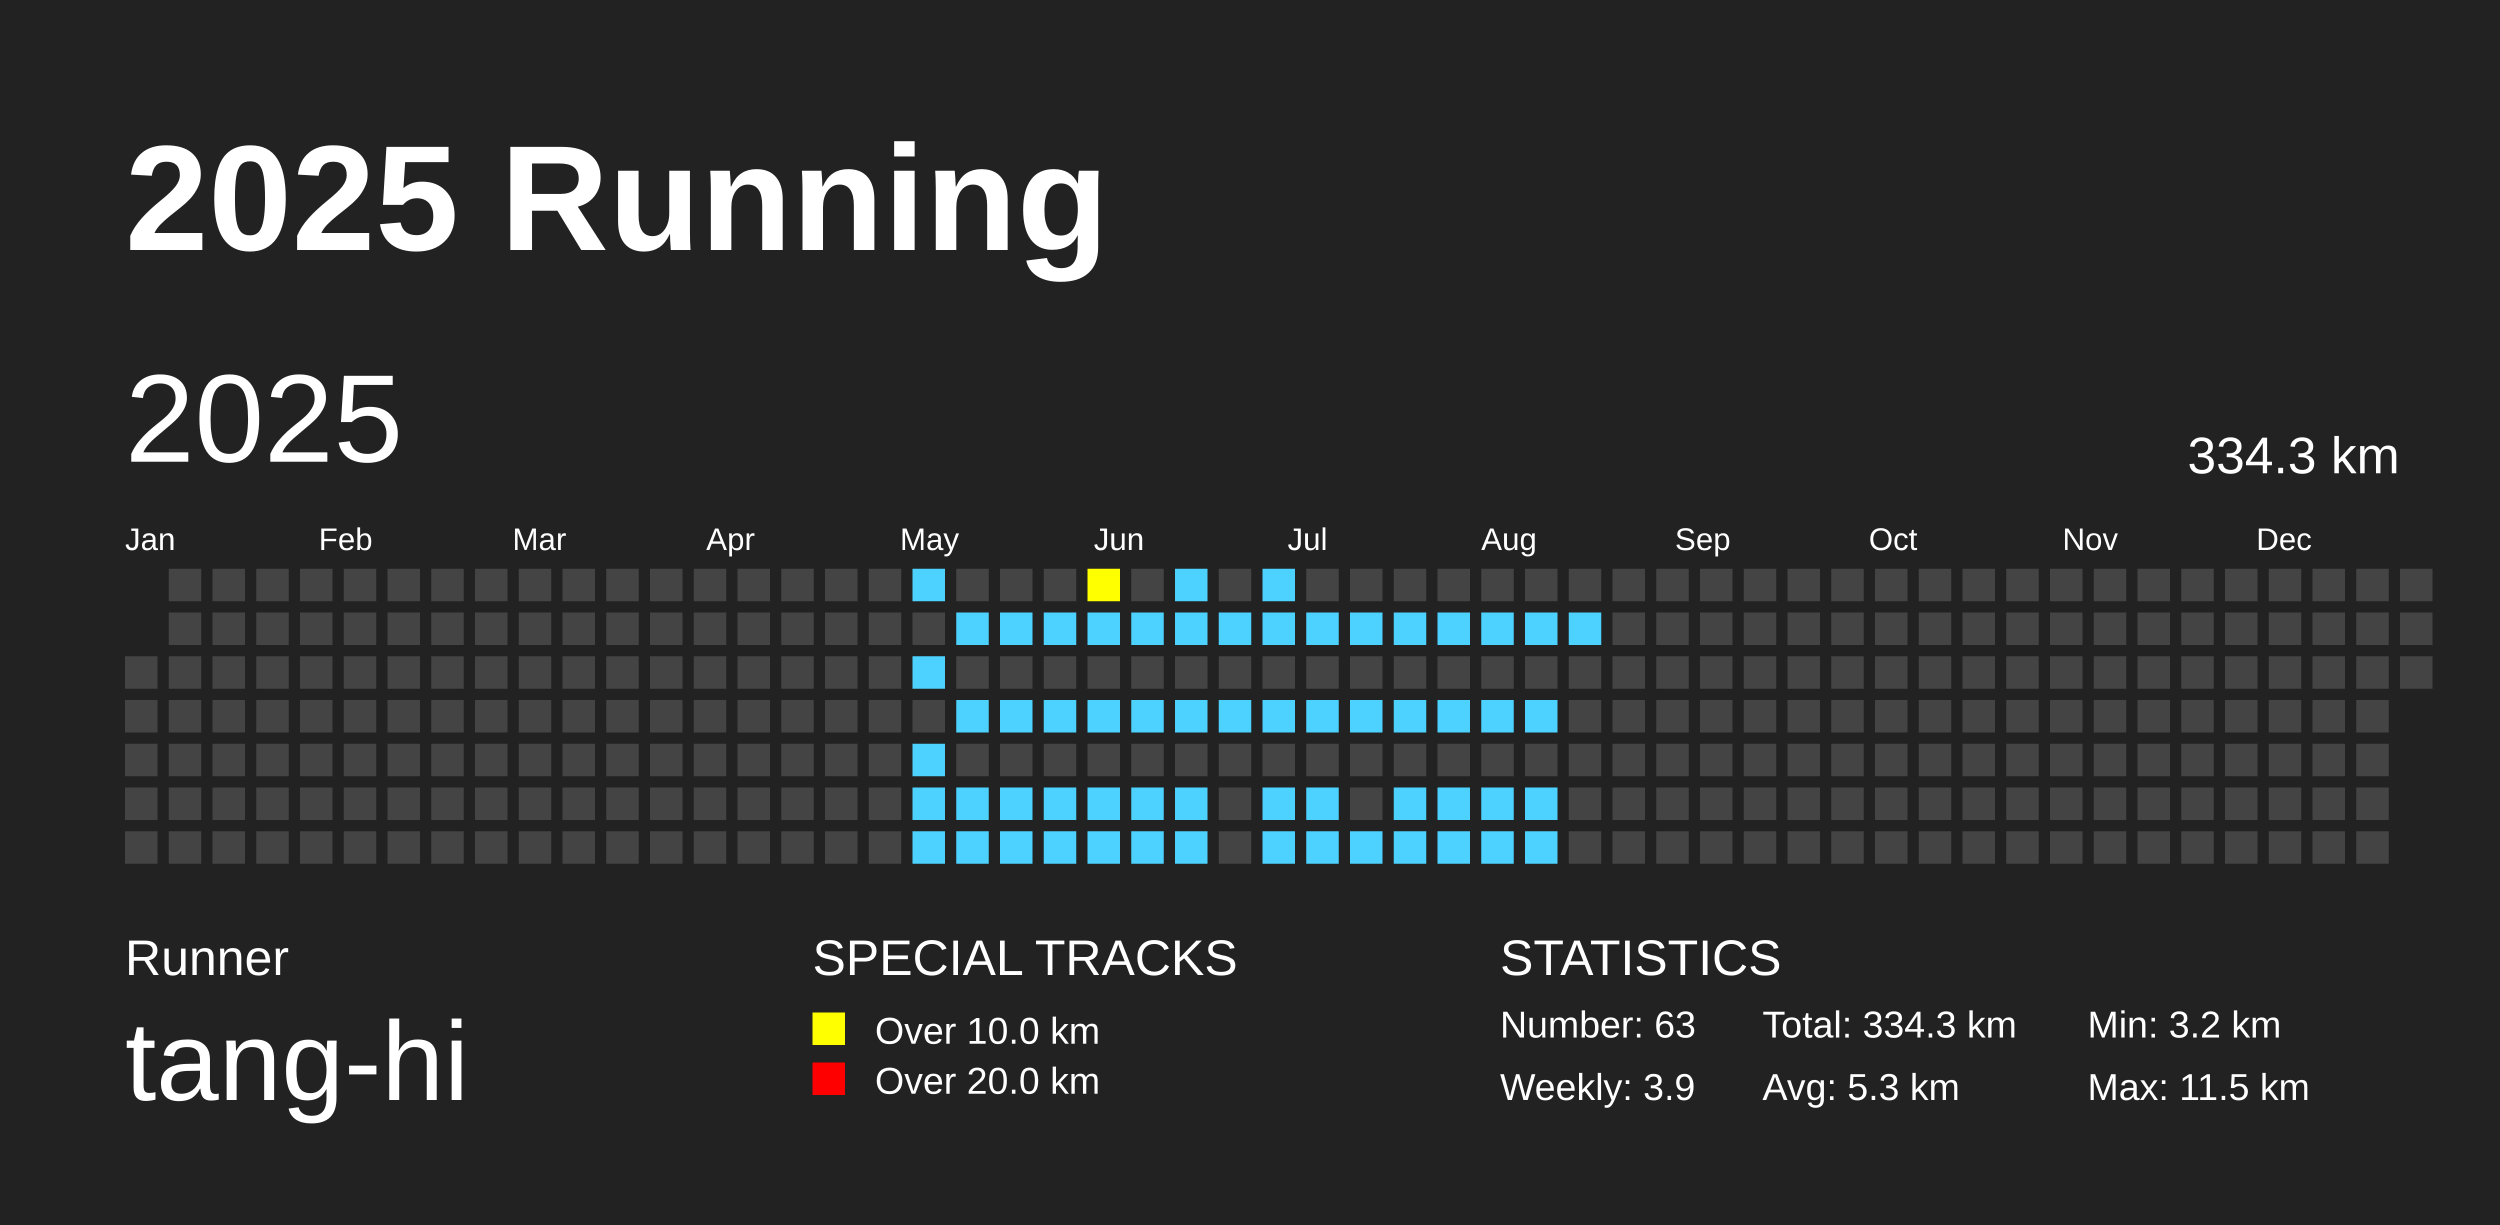
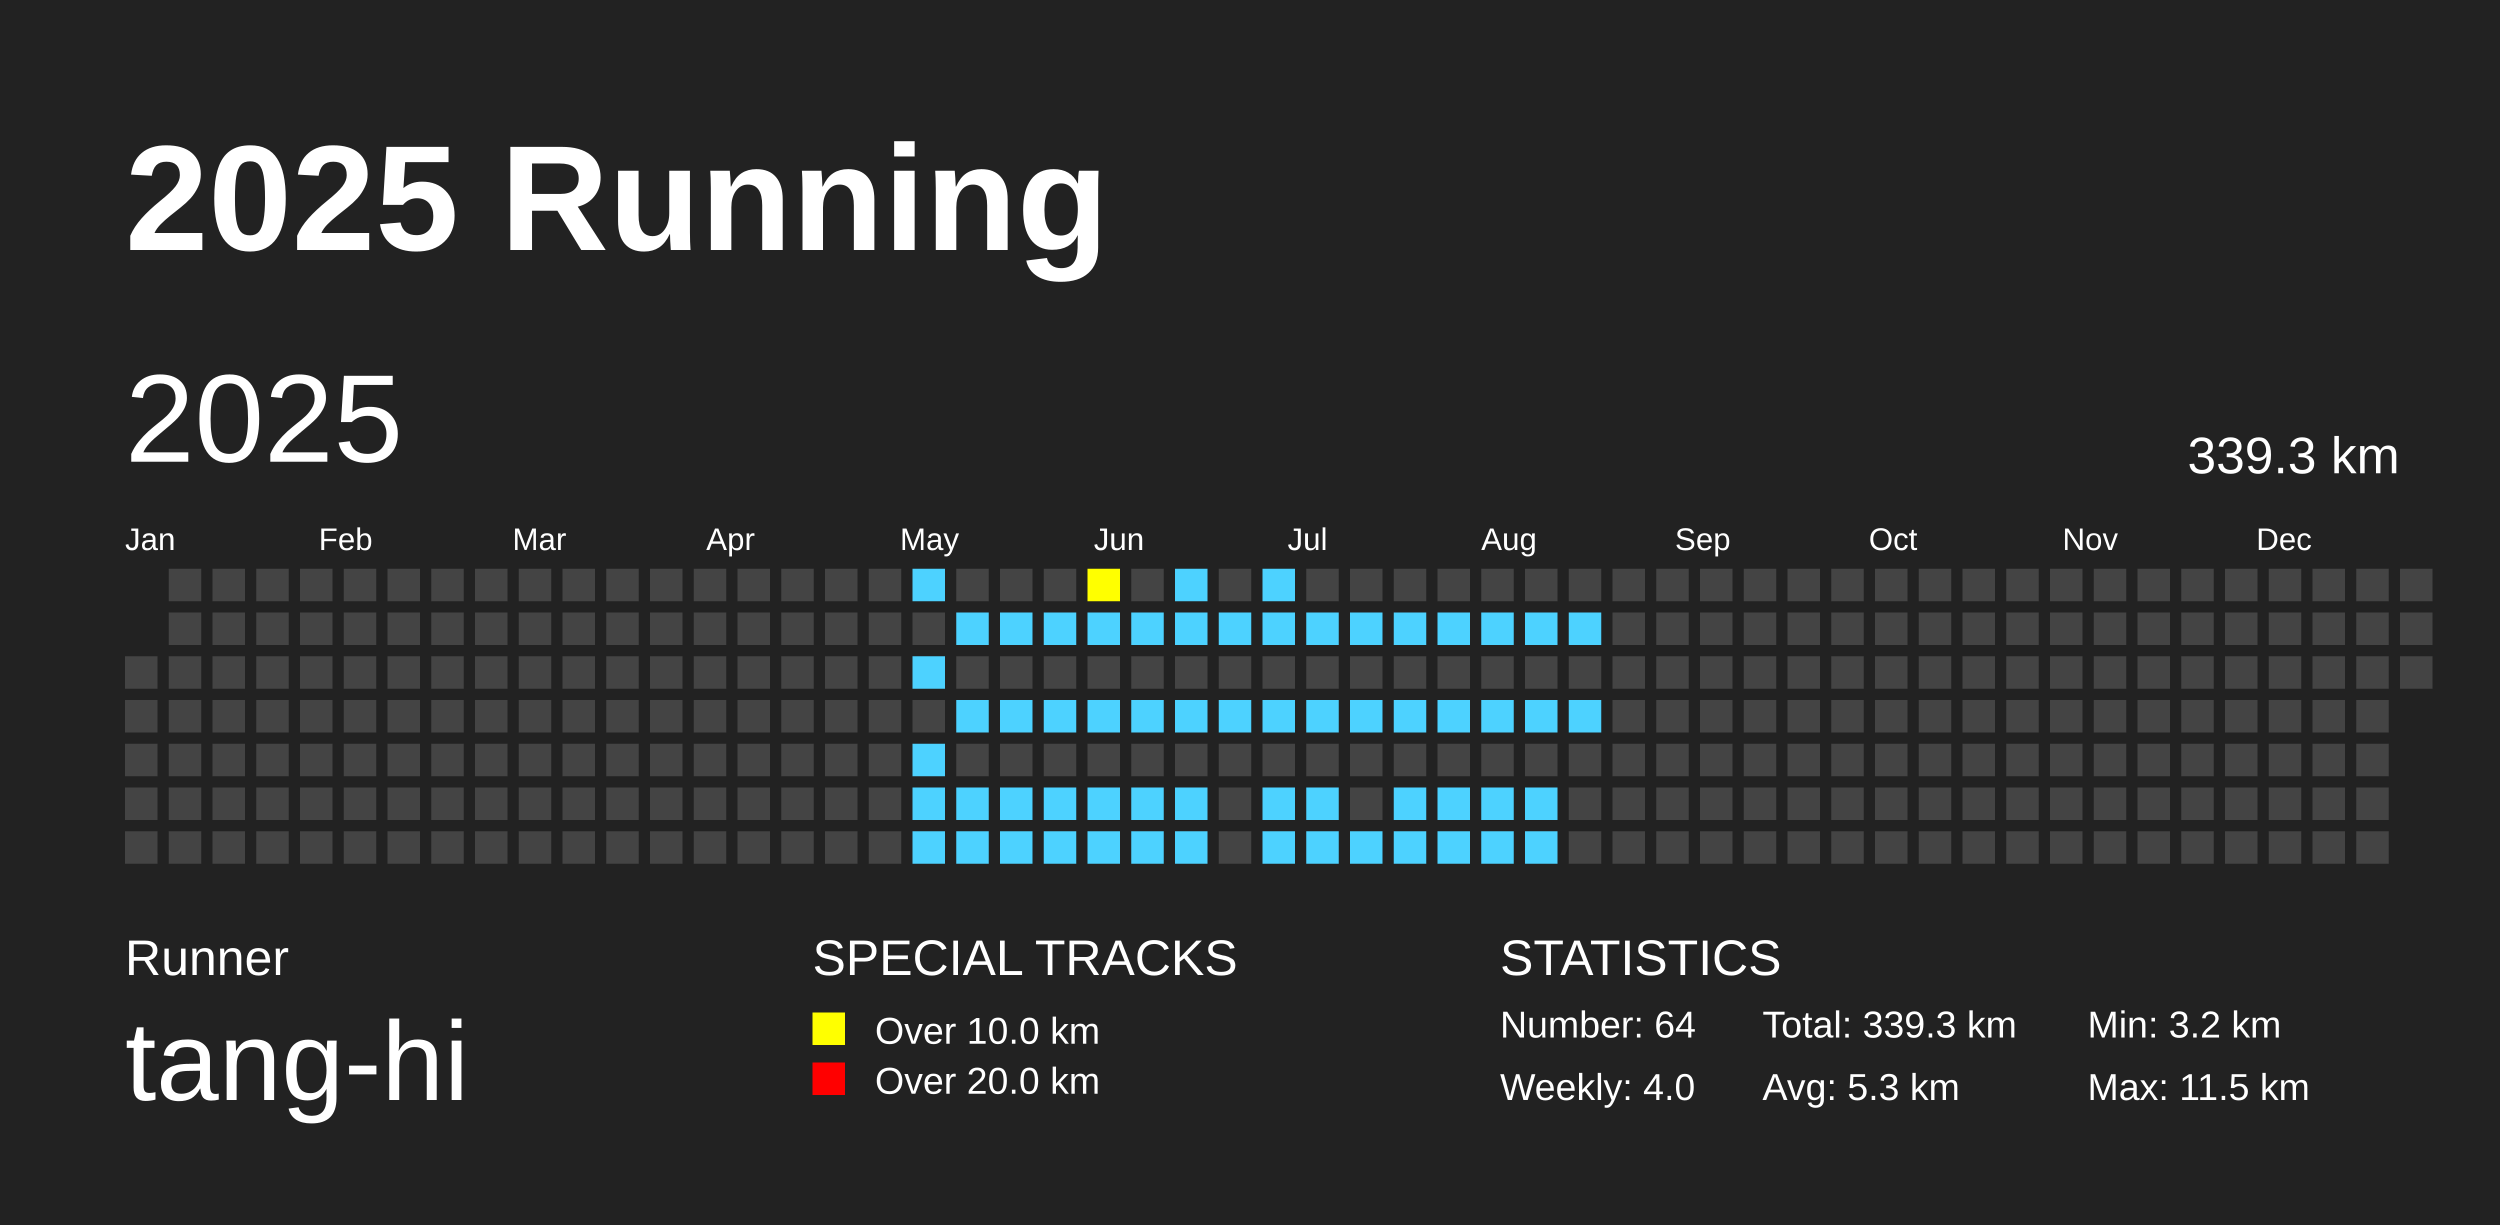
<svg xmlns="http://www.w3.org/2000/svg" baseProfile="full" height="98mm" version="1.1" viewBox="0,0,200,98" width="200mm">
  <defs />
  <rect fill="#222222" height="98" width="200" x="0" y="0" />
  <text fill="#FFFFFF" style="font-size:12px; font-family:Arial; font-weight:bold;" x="10" y="20">2025 Running</text>
  <text fill="#FFFFFF" style="font-size:4px; font-family:Arial" x="10" y="78">Runner</text>
  <text fill="#FFFFFF" style="font-size:9px; font-family:Arial" x="10" y="88">tang-hi</text>
  <text fill="#FFFFFF" style="font-size:4px; font-family:Arial" x="65" y="78">SPECIAL TRACKS</text>
  <rect fill="yellow" height="2.6" width="2.6" x="65" y="81" />
  <text fill="#FFFFFF" style="font-size:3px; font-family:Arial" x="70" y="83.5">Over 10.0 km</text>
  <rect fill="red" height="2.6" width="2.6" x="65" y="85" />
  <text fill="#FFFFFF" style="font-size:3px; font-family:Arial" x="70" y="87.5">Over 20.0 km</text>
  <text fill="#FFFFFF" style="font-size:4px; font-family:Arial" x="120" y="78">STATISTICS</text>
-   <text fill="#FFFFFF" style="font-size:3px; font-family:Arial" x="120" y="83">Number: 63</text>
-   <text fill="#FFFFFF" style="font-size:3px; font-family:Arial" x="120" y="88">Weekly: 3.9</text>
-   <text fill="#FFFFFF" style="font-size:3px; font-family:Arial" x="141" y="83">Total: 334.3 km</text>
+   <text fill="#FFFFFF" style="font-size:3px; font-family:Arial" x="120" y="83">Number: 64</text>
+   <text fill="#FFFFFF" style="font-size:3px; font-family:Arial" x="120" y="88">Weekly: 4.0</text>
+   <text fill="#FFFFFF" style="font-size:3px; font-family:Arial" x="141" y="83">Total: 339.3 km</text>
  <text fill="#FFFFFF" style="font-size:3px; font-family:Arial" x="141" y="88">Avg: 5.3 km</text>
  <text fill="#FFFFFF" style="font-size:3px; font-family:Arial" x="167" y="83">Min: 3.2 km</text>
  <text fill="#FFFFFF" style="font-size:3px; font-family:Arial" x="167" y="88">Max: 11.5 km</text>
  <text dominant-baseline="hanging" fill="#FFFFFF" style="font-size:10.0px; font-family:Arial;" x="10" y="30">2025</text>
-   <text dominant-baseline="hanging" fill="#FFFFFF" style="font-size:4.125px; font-family:Arial;" x="175" y="35">334.3 km</text>
+   <text dominant-baseline="hanging" fill="#FFFFFF" style="font-size:4.125px; font-family:Arial;" x="175" y="35">339.3 km</text>
  <text fill="#FFFFFF" style="font-size:2.5px; font-family:Arial" x="10.0" y="44">Jan</text>
  <text fill="#FFFFFF" style="font-size:2.5px; font-family:Arial" x="25.5" y="44">Feb</text>
  <text fill="#FFFFFF" style="font-size:2.5px; font-family:Arial" x="41.0" y="44">Mar</text>
  <text fill="#FFFFFF" style="font-size:2.5px; font-family:Arial" x="56.5" y="44">Apr</text>
  <text fill="#FFFFFF" style="font-size:2.5px; font-family:Arial" x="72.0" y="44">May</text>
  <text fill="#FFFFFF" style="font-size:2.5px; font-family:Arial" x="87.5" y="44">Jun</text>
  <text fill="#FFFFFF" style="font-size:2.5px; font-family:Arial" x="103.0" y="44">Jul</text>
  <text fill="#FFFFFF" style="font-size:2.5px; font-family:Arial" x="118.5" y="44">Aug</text>
  <text fill="#FFFFFF" style="font-size:2.5px; font-family:Arial" x="134.0" y="44">Sep</text>
  <text fill="#FFFFFF" style="font-size:2.5px; font-family:Arial" x="149.5" y="44">Oct</text>
  <text fill="#FFFFFF" style="font-size:2.5px; font-family:Arial" x="165.0" y="44">Nov</text>
  <text fill="#FFFFFF" style="font-size:2.5px; font-family:Arial" x="180.5" y="44">Dec</text>
  <rect fill="#444444" height="2.6" width="2.6" x="10.0" y="52.5" />
  <rect fill="#444444" height="2.6" width="2.6" x="10.0" y="56.0" />
  <rect fill="#444444" height="2.6" width="2.6" x="10.0" y="59.5" />
  <rect fill="#444444" height="2.6" width="2.6" x="10.0" y="63.0" />
  <rect fill="#444444" height="2.6" width="2.6" x="10.0" y="66.5" />
  <rect fill="#444444" height="2.6" width="2.6" x="13.5" y="45.5" />
  <rect fill="#444444" height="2.6" width="2.6" x="13.5" y="49.0" />
  <rect fill="#444444" height="2.6" width="2.6" x="13.5" y="52.5" />
  <rect fill="#444444" height="2.6" width="2.6" x="13.5" y="56.0" />
  <rect fill="#444444" height="2.6" width="2.6" x="13.5" y="59.5" />
  <rect fill="#444444" height="2.6" width="2.6" x="13.5" y="63.0" />
  <rect fill="#444444" height="2.6" width="2.6" x="13.5" y="66.5" />
  <rect fill="#444444" height="2.6" width="2.6" x="17.0" y="45.5" />
  <rect fill="#444444" height="2.6" width="2.6" x="17.0" y="49.0" />
  <rect fill="#444444" height="2.6" width="2.6" x="17.0" y="52.5" />
  <rect fill="#444444" height="2.6" width="2.6" x="17.0" y="56.0" />
  <rect fill="#444444" height="2.6" width="2.6" x="17.0" y="59.5" />
  <rect fill="#444444" height="2.6" width="2.6" x="17.0" y="63.0" />
  <rect fill="#444444" height="2.6" width="2.6" x="17.0" y="66.5" />
  <rect fill="#444444" height="2.6" width="2.6" x="20.5" y="45.5" />
  <rect fill="#444444" height="2.6" width="2.6" x="20.5" y="49.0" />
  <rect fill="#444444" height="2.6" width="2.6" x="20.5" y="52.5" />
  <rect fill="#444444" height="2.6" width="2.6" x="20.5" y="56.0" />
  <rect fill="#444444" height="2.6" width="2.6" x="20.5" y="59.5" />
  <rect fill="#444444" height="2.6" width="2.6" x="20.5" y="63.0" />
  <rect fill="#444444" height="2.6" width="2.6" x="20.5" y="66.5" />
  <rect fill="#444444" height="2.6" width="2.6" x="24.0" y="45.5" />
  <rect fill="#444444" height="2.6" width="2.6" x="24.0" y="49.0" />
  <rect fill="#444444" height="2.6" width="2.6" x="24.0" y="52.5" />
  <rect fill="#444444" height="2.6" width="2.6" x="24.0" y="56.0" />
  <rect fill="#444444" height="2.6" width="2.6" x="24.0" y="59.5" />
  <rect fill="#444444" height="2.6" width="2.6" x="24.0" y="63.0" />
  <rect fill="#444444" height="2.6" width="2.6" x="24.0" y="66.5" />
  <rect fill="#444444" height="2.6" width="2.6" x="27.5" y="45.5" />
  <rect fill="#444444" height="2.6" width="2.6" x="27.5" y="49.0" />
  <rect fill="#444444" height="2.6" width="2.6" x="27.5" y="52.5" />
  <rect fill="#444444" height="2.6" width="2.6" x="27.5" y="56.0" />
  <rect fill="#444444" height="2.6" width="2.6" x="27.5" y="59.5" />
  <rect fill="#444444" height="2.6" width="2.6" x="27.5" y="63.0" />
  <rect fill="#444444" height="2.6" width="2.6" x="27.5" y="66.5" />
  <rect fill="#444444" height="2.6" width="2.6" x="31.0" y="45.5" />
  <rect fill="#444444" height="2.6" width="2.6" x="31.0" y="49.0" />
  <rect fill="#444444" height="2.6" width="2.6" x="31.0" y="52.5" />
  <rect fill="#444444" height="2.6" width="2.6" x="31.0" y="56.0" />
  <rect fill="#444444" height="2.6" width="2.6" x="31.0" y="59.5" />
  <rect fill="#444444" height="2.6" width="2.6" x="31.0" y="63.0" />
  <rect fill="#444444" height="2.6" width="2.6" x="31.0" y="66.5" />
  <rect fill="#444444" height="2.6" width="2.6" x="34.5" y="45.5" />
  <rect fill="#444444" height="2.6" width="2.6" x="34.5" y="49.0" />
  <rect fill="#444444" height="2.6" width="2.6" x="34.5" y="52.5" />
  <rect fill="#444444" height="2.6" width="2.6" x="34.5" y="56.0" />
  <rect fill="#444444" height="2.6" width="2.6" x="34.5" y="59.5" />
  <rect fill="#444444" height="2.6" width="2.6" x="34.5" y="63.0" />
  <rect fill="#444444" height="2.6" width="2.6" x="34.5" y="66.5" />
  <rect fill="#444444" height="2.6" width="2.6" x="38.0" y="45.5" />
  <rect fill="#444444" height="2.6" width="2.6" x="38.0" y="49.0" />
  <rect fill="#444444" height="2.6" width="2.6" x="38.0" y="52.5" />
  <rect fill="#444444" height="2.6" width="2.6" x="38.0" y="56.0" />
  <rect fill="#444444" height="2.6" width="2.6" x="38.0" y="59.5" />
  <rect fill="#444444" height="2.6" width="2.6" x="38.0" y="63.0" />
  <rect fill="#444444" height="2.6" width="2.6" x="38.0" y="66.5" />
  <rect fill="#444444" height="2.6" width="2.6" x="41.5" y="45.5" />
  <rect fill="#444444" height="2.6" width="2.6" x="41.5" y="49.0" />
  <rect fill="#444444" height="2.6" width="2.6" x="41.5" y="52.5" />
  <rect fill="#444444" height="2.6" width="2.6" x="41.5" y="56.0" />
  <rect fill="#444444" height="2.6" width="2.6" x="41.5" y="59.5" />
  <rect fill="#444444" height="2.6" width="2.6" x="41.5" y="63.0" />
  <rect fill="#444444" height="2.6" width="2.6" x="41.5" y="66.5" />
  <rect fill="#444444" height="2.6" width="2.6" x="45.0" y="45.5" />
  <rect fill="#444444" height="2.6" width="2.6" x="45.0" y="49.0" />
  <rect fill="#444444" height="2.6" width="2.6" x="45.0" y="52.5" />
  <rect fill="#444444" height="2.6" width="2.6" x="45.0" y="56.0" />
  <rect fill="#444444" height="2.6" width="2.6" x="45.0" y="59.5" />
  <rect fill="#444444" height="2.6" width="2.6" x="45.0" y="63.0" />
  <rect fill="#444444" height="2.6" width="2.6" x="45.0" y="66.5" />
  <rect fill="#444444" height="2.6" width="2.6" x="48.5" y="45.5" />
  <rect fill="#444444" height="2.6" width="2.6" x="48.5" y="49.0" />
  <rect fill="#444444" height="2.6" width="2.6" x="48.5" y="52.5" />
  <rect fill="#444444" height="2.6" width="2.6" x="48.5" y="56.0" />
  <rect fill="#444444" height="2.6" width="2.6" x="48.5" y="59.5" />
  <rect fill="#444444" height="2.6" width="2.6" x="48.5" y="63.0" />
  <rect fill="#444444" height="2.6" width="2.6" x="48.5" y="66.5" />
  <rect fill="#444444" height="2.6" width="2.6" x="52.0" y="45.5" />
  <rect fill="#444444" height="2.6" width="2.6" x="52.0" y="49.0" />
  <rect fill="#444444" height="2.6" width="2.6" x="52.0" y="52.5" />
  <rect fill="#444444" height="2.6" width="2.6" x="52.0" y="56.0" />
  <rect fill="#444444" height="2.6" width="2.6" x="52.0" y="59.5" />
  <rect fill="#444444" height="2.6" width="2.6" x="52.0" y="63.0" />
  <rect fill="#444444" height="2.6" width="2.6" x="52.0" y="66.5" />
  <rect fill="#444444" height="2.6" width="2.6" x="55.5" y="45.5" />
  <rect fill="#444444" height="2.6" width="2.6" x="55.5" y="49.0" />
  <rect fill="#444444" height="2.6" width="2.6" x="55.5" y="52.5" />
  <rect fill="#444444" height="2.6" width="2.6" x="55.5" y="56.0" />
  <rect fill="#444444" height="2.6" width="2.6" x="55.5" y="59.5" />
  <rect fill="#444444" height="2.6" width="2.6" x="55.5" y="63.0" />
  <rect fill="#444444" height="2.6" width="2.6" x="55.5" y="66.5" />
  <rect fill="#444444" height="2.6" width="2.6" x="59.0" y="45.5" />
  <rect fill="#444444" height="2.6" width="2.6" x="59.0" y="49.0" />
  <rect fill="#444444" height="2.6" width="2.6" x="59.0" y="52.5" />
  <rect fill="#444444" height="2.6" width="2.6" x="59.0" y="56.0" />
  <rect fill="#444444" height="2.6" width="2.6" x="59.0" y="59.5" />
  <rect fill="#444444" height="2.6" width="2.6" x="59.0" y="63.0" />
  <rect fill="#444444" height="2.6" width="2.6" x="59.0" y="66.5" />
  <rect fill="#444444" height="2.6" width="2.6" x="62.5" y="45.5" />
  <rect fill="#444444" height="2.6" width="2.6" x="62.5" y="49.0" />
  <rect fill="#444444" height="2.6" width="2.6" x="62.5" y="52.5" />
  <rect fill="#444444" height="2.6" width="2.6" x="62.5" y="56.0" />
  <rect fill="#444444" height="2.6" width="2.6" x="62.5" y="59.5" />
  <rect fill="#444444" height="2.6" width="2.6" x="62.5" y="63.0" />
  <rect fill="#444444" height="2.6" width="2.6" x="62.5" y="66.5" />
  <rect fill="#444444" height="2.6" width="2.6" x="66.0" y="45.5" />
  <rect fill="#444444" height="2.6" width="2.6" x="66.0" y="49.0" />
  <rect fill="#444444" height="2.6" width="2.6" x="66.0" y="52.5" />
  <rect fill="#444444" height="2.6" width="2.6" x="66.0" y="56.0" />
  <rect fill="#444444" height="2.6" width="2.6" x="66.0" y="59.5" />
  <rect fill="#444444" height="2.6" width="2.6" x="66.0" y="63.0" />
  <rect fill="#444444" height="2.6" width="2.6" x="66.0" y="66.5" />
  <rect fill="#444444" height="2.6" width="2.6" x="69.5" y="45.5" />
  <rect fill="#444444" height="2.6" width="2.6" x="69.5" y="49.0" />
  <rect fill="#444444" height="2.6" width="2.6" x="69.5" y="52.5" />
  <rect fill="#444444" height="2.6" width="2.6" x="69.5" y="56.0" />
  <rect fill="#444444" height="2.6" width="2.6" x="69.5" y="59.5" />
  <rect fill="#444444" height="2.6" width="2.6" x="69.5" y="63.0" />
  <rect fill="#444444" height="2.6" width="2.6" x="69.5" y="66.5" />
  <rect fill="#4DD2FF" height="2.6" width="2.6" x="73.0" y="45.5" />
  <rect fill="#444444" height="2.6" width="2.6" x="73.0" y="49.0" />
  <rect fill="#4DD2FF" height="2.6" width="2.6" x="73.0" y="52.5" />
  <rect fill="#444444" height="2.6" width="2.6" x="73.0" y="56.0" />
  <rect fill="#4DD2FF" height="2.6" width="2.6" x="73.0" y="59.5" />
  <rect fill="#4DD2FF" height="2.6" width="2.6" x="73.0" y="63.0" />
  <rect fill="#4DD2FF" height="2.6" width="2.6" x="73.0" y="66.5" />
  <rect fill="#444444" height="2.6" width="2.6" x="76.5" y="45.5" />
  <rect fill="#4DD2FF" height="2.6" width="2.6" x="76.5" y="49.0" />
  <rect fill="#444444" height="2.6" width="2.6" x="76.5" y="52.5" />
  <rect fill="#4DD2FF" height="2.6" width="2.6" x="76.5" y="56.0" />
  <rect fill="#444444" height="2.6" width="2.6" x="76.5" y="59.5" />
  <rect fill="#4DD2FF" height="2.6" width="2.6" x="76.5" y="63.0" />
  <rect fill="#4DD2FF" height="2.6" width="2.6" x="76.5" y="66.5" />
  <rect fill="#444444" height="2.6" width="2.6" x="80.0" y="45.5" />
  <rect fill="#4DD2FF" height="2.6" width="2.6" x="80.0" y="49.0" />
  <rect fill="#444444" height="2.6" width="2.6" x="80.0" y="52.5" />
  <rect fill="#4DD2FF" height="2.6" width="2.6" x="80.0" y="56.0" />
  <rect fill="#444444" height="2.6" width="2.6" x="80.0" y="59.5" />
  <rect fill="#4DD2FF" height="2.6" width="2.6" x="80.0" y="63.0" />
  <rect fill="#4DD2FF" height="2.6" width="2.6" x="80.0" y="66.5" />
  <rect fill="#444444" height="2.6" width="2.6" x="83.5" y="45.5" />
  <rect fill="#4DD2FF" height="2.6" width="2.6" x="83.5" y="49.0" />
  <rect fill="#444444" height="2.6" width="2.6" x="83.5" y="52.5" />
  <rect fill="#4DD2FF" height="2.6" width="2.6" x="83.5" y="56.0" />
  <rect fill="#444444" height="2.6" width="2.6" x="83.5" y="59.5" />
  <rect fill="#4DD2FF" height="2.6" width="2.6" x="83.5" y="63.0" />
  <rect fill="#4DD2FF" height="2.6" width="2.6" x="83.5" y="66.5" />
  <rect fill="yellow" height="2.6" width="2.6" x="87.0" y="45.5" />
  <rect fill="#4DD2FF" height="2.6" width="2.6" x="87.0" y="49.0" />
  <rect fill="#444444" height="2.6" width="2.6" x="87.0" y="52.5" />
  <rect fill="#4DD2FF" height="2.6" width="2.6" x="87.0" y="56.0" />
  <rect fill="#444444" height="2.6" width="2.6" x="87.0" y="59.5" />
  <rect fill="#4DD2FF" height="2.6" width="2.6" x="87.0" y="63.0" />
  <rect fill="#4DD2FF" height="2.6" width="2.6" x="87.0" y="66.5" />
  <rect fill="#444444" height="2.6" width="2.6" x="90.5" y="45.5" />
  <rect fill="#4DD2FF" height="2.6" width="2.6" x="90.5" y="49.0" />
  <rect fill="#444444" height="2.6" width="2.6" x="90.5" y="52.5" />
  <rect fill="#4DD2FF" height="2.6" width="2.6" x="90.5" y="56.0" />
  <rect fill="#444444" height="2.6" width="2.6" x="90.5" y="59.5" />
  <rect fill="#4DD2FF" height="2.6" width="2.6" x="90.5" y="63.0" />
  <rect fill="#4DD2FF" height="2.6" width="2.6" x="90.5" y="66.5" />
  <rect fill="#4DD2FF" height="2.6" width="2.6" x="94.0" y="45.5" />
  <rect fill="#4DD2FF" height="2.6" width="2.6" x="94.0" y="49.0" />
  <rect fill="#444444" height="2.6" width="2.6" x="94.0" y="52.5" />
  <rect fill="#4DD2FF" height="2.6" width="2.6" x="94.0" y="56.0" />
  <rect fill="#444444" height="2.6" width="2.6" x="94.0" y="59.5" />
  <rect fill="#4DD2FF" height="2.6" width="2.6" x="94.0" y="63.0" />
  <rect fill="#4DD2FF" height="2.6" width="2.6" x="94.0" y="66.5" />
  <rect fill="#444444" height="2.6" width="2.6" x="97.5" y="45.5" />
  <rect fill="#4DD2FF" height="2.6" width="2.6" x="97.5" y="49.0" />
  <rect fill="#444444" height="2.6" width="2.6" x="97.5" y="52.5" />
  <rect fill="#4DD2FF" height="2.6" width="2.6" x="97.5" y="56.0" />
  <rect fill="#444444" height="2.6" width="2.6" x="97.5" y="59.5" />
  <rect fill="#444444" height="2.6" width="2.6" x="97.5" y="63.0" />
  <rect fill="#444444" height="2.6" width="2.6" x="97.5" y="66.5" />
  <rect fill="#4DD2FF" height="2.6" width="2.6" x="101.0" y="45.5" />
  <rect fill="#4DD2FF" height="2.6" width="2.6" x="101.0" y="49.0" />
  <rect fill="#444444" height="2.6" width="2.6" x="101.0" y="52.5" />
  <rect fill="#4DD2FF" height="2.6" width="2.6" x="101.0" y="56.0" />
  <rect fill="#444444" height="2.6" width="2.6" x="101.0" y="59.5" />
  <rect fill="#4DD2FF" height="2.6" width="2.6" x="101.0" y="63.0" />
  <rect fill="#4DD2FF" height="2.6" width="2.6" x="101.0" y="66.5" />
  <rect fill="#444444" height="2.6" width="2.6" x="104.5" y="45.5" />
  <rect fill="#4DD2FF" height="2.6" width="2.6" x="104.5" y="49.0" />
  <rect fill="#444444" height="2.6" width="2.6" x="104.5" y="52.5" />
  <rect fill="#4DD2FF" height="2.6" width="2.6" x="104.5" y="56.0" />
  <rect fill="#444444" height="2.6" width="2.6" x="104.5" y="59.5" />
  <rect fill="#4DD2FF" height="2.6" width="2.6" x="104.5" y="63.0" />
  <rect fill="#4DD2FF" height="2.6" width="2.6" x="104.5" y="66.5" />
  <rect fill="#444444" height="2.6" width="2.6" x="108.0" y="45.5" />
  <rect fill="#4DD2FF" height="2.6" width="2.6" x="108.0" y="49.0" />
  <rect fill="#444444" height="2.6" width="2.6" x="108.0" y="52.5" />
  <rect fill="#4DD2FF" height="2.6" width="2.6" x="108.0" y="56.0" />
  <rect fill="#444444" height="2.6" width="2.6" x="108.0" y="59.5" />
  <rect fill="#444444" height="2.6" width="2.6" x="108.0" y="63.0" />
  <rect fill="#4DD2FF" height="2.6" width="2.6" x="108.0" y="66.5" />
  <rect fill="#444444" height="2.6" width="2.6" x="111.5" y="45.5" />
  <rect fill="#4DD2FF" height="2.6" width="2.6" x="111.5" y="49.0" />
  <rect fill="#444444" height="2.6" width="2.6" x="111.5" y="52.5" />
  <rect fill="#4DD2FF" height="2.6" width="2.6" x="111.5" y="56.0" />
  <rect fill="#444444" height="2.6" width="2.6" x="111.5" y="59.5" />
  <rect fill="#4DD2FF" height="2.6" width="2.6" x="111.5" y="63.0" />
  <rect fill="#4DD2FF" height="2.6" width="2.6" x="111.5" y="66.5" />
  <rect fill="#444444" height="2.6" width="2.6" x="115.0" y="45.5" />
  <rect fill="#4DD2FF" height="2.6" width="2.6" x="115.0" y="49.0" />
  <rect fill="#444444" height="2.6" width="2.6" x="115.0" y="52.5" />
  <rect fill="#4DD2FF" height="2.6" width="2.6" x="115.0" y="56.0" />
  <rect fill="#444444" height="2.6" width="2.6" x="115.0" y="59.5" />
  <rect fill="#4DD2FF" height="2.6" width="2.6" x="115.0" y="63.0" />
  <rect fill="#4DD2FF" height="2.6" width="2.6" x="115.0" y="66.5" />
  <rect fill="#444444" height="2.6" width="2.6" x="118.5" y="45.5" />
  <rect fill="#4DD2FF" height="2.6" width="2.6" x="118.5" y="49.0" />
  <rect fill="#444444" height="2.6" width="2.6" x="118.5" y="52.5" />
  <rect fill="#4DD2FF" height="2.6" width="2.6" x="118.5" y="56.0" />
  <rect fill="#444444" height="2.6" width="2.6" x="118.5" y="59.5" />
  <rect fill="#4DD2FF" height="2.6" width="2.6" x="118.5" y="63.0" />
  <rect fill="#4DD2FF" height="2.6" width="2.6" x="118.5" y="66.5" />
  <rect fill="#444444" height="2.6" width="2.6" x="122.0" y="45.5" />
  <rect fill="#4DD2FF" height="2.6" width="2.6" x="122.0" y="49.0" />
  <rect fill="#444444" height="2.6" width="2.6" x="122.0" y="52.5" />
  <rect fill="#4DD2FF" height="2.6" width="2.6" x="122.0" y="56.0" />
  <rect fill="#444444" height="2.6" width="2.6" x="122.0" y="59.5" />
  <rect fill="#4DD2FF" height="2.6" width="2.6" x="122.0" y="63.0" />
  <rect fill="#4DD2FF" height="2.6" width="2.6" x="122.0" y="66.5" />
  <rect fill="#444444" height="2.6" width="2.6" x="125.5" y="45.5" />
  <rect fill="#4DD2FF" height="2.6" width="2.6" x="125.5" y="49.0" />
  <rect fill="#444444" height="2.6" width="2.6" x="125.5" y="52.5" />
-   <rect fill="#444444" height="2.6" width="2.6" x="125.5" y="56.0" />
+   <rect fill="#4DD2FF" height="2.6" width="2.6" x="125.5" y="56.0" />
  <rect fill="#444444" height="2.6" width="2.6" x="125.5" y="59.5" />
  <rect fill="#444444" height="2.6" width="2.6" x="125.5" y="63.0" />
  <rect fill="#444444" height="2.6" width="2.6" x="125.5" y="66.5" />
  <rect fill="#444444" height="2.6" width="2.6" x="129.0" y="45.5" />
  <rect fill="#444444" height="2.6" width="2.6" x="129.0" y="49.0" />
  <rect fill="#444444" height="2.6" width="2.6" x="129.0" y="52.5" />
  <rect fill="#444444" height="2.6" width="2.6" x="129.0" y="56.0" />
  <rect fill="#444444" height="2.6" width="2.6" x="129.0" y="59.5" />
  <rect fill="#444444" height="2.6" width="2.6" x="129.0" y="63.0" />
  <rect fill="#444444" height="2.6" width="2.6" x="129.0" y="66.5" />
  <rect fill="#444444" height="2.6" width="2.6" x="132.5" y="45.5" />
  <rect fill="#444444" height="2.6" width="2.6" x="132.5" y="49.0" />
  <rect fill="#444444" height="2.6" width="2.6" x="132.5" y="52.5" />
  <rect fill="#444444" height="2.6" width="2.6" x="132.5" y="56.0" />
  <rect fill="#444444" height="2.6" width="2.6" x="132.5" y="59.5" />
  <rect fill="#444444" height="2.6" width="2.6" x="132.5" y="63.0" />
  <rect fill="#444444" height="2.6" width="2.6" x="132.5" y="66.5" />
  <rect fill="#444444" height="2.6" width="2.6" x="136.0" y="45.5" />
  <rect fill="#444444" height="2.6" width="2.6" x="136.0" y="49.0" />
  <rect fill="#444444" height="2.6" width="2.6" x="136.0" y="52.5" />
  <rect fill="#444444" height="2.6" width="2.6" x="136.0" y="56.0" />
  <rect fill="#444444" height="2.6" width="2.6" x="136.0" y="59.5" />
  <rect fill="#444444" height="2.6" width="2.6" x="136.0" y="63.0" />
  <rect fill="#444444" height="2.6" width="2.6" x="136.0" y="66.5" />
  <rect fill="#444444" height="2.6" width="2.6" x="139.5" y="45.5" />
  <rect fill="#444444" height="2.6" width="2.6" x="139.5" y="49.0" />
  <rect fill="#444444" height="2.6" width="2.6" x="139.5" y="52.5" />
  <rect fill="#444444" height="2.6" width="2.6" x="139.5" y="56.0" />
  <rect fill="#444444" height="2.6" width="2.6" x="139.5" y="59.5" />
  <rect fill="#444444" height="2.6" width="2.6" x="139.5" y="63.0" />
  <rect fill="#444444" height="2.6" width="2.6" x="139.5" y="66.5" />
  <rect fill="#444444" height="2.6" width="2.6" x="143.0" y="45.5" />
  <rect fill="#444444" height="2.6" width="2.6" x="143.0" y="49.0" />
  <rect fill="#444444" height="2.6" width="2.6" x="143.0" y="52.5" />
  <rect fill="#444444" height="2.6" width="2.6" x="143.0" y="56.0" />
  <rect fill="#444444" height="2.6" width="2.6" x="143.0" y="59.5" />
  <rect fill="#444444" height="2.6" width="2.6" x="143.0" y="63.0" />
  <rect fill="#444444" height="2.6" width="2.6" x="143.0" y="66.5" />
  <rect fill="#444444" height="2.6" width="2.6" x="146.5" y="45.5" />
  <rect fill="#444444" height="2.6" width="2.6" x="146.5" y="49.0" />
  <rect fill="#444444" height="2.6" width="2.6" x="146.5" y="52.5" />
  <rect fill="#444444" height="2.6" width="2.6" x="146.5" y="56.0" />
  <rect fill="#444444" height="2.6" width="2.6" x="146.5" y="59.5" />
  <rect fill="#444444" height="2.6" width="2.6" x="146.5" y="63.0" />
  <rect fill="#444444" height="2.6" width="2.6" x="146.5" y="66.5" />
  <rect fill="#444444" height="2.6" width="2.6" x="150.0" y="45.5" />
  <rect fill="#444444" height="2.6" width="2.6" x="150.0" y="49.0" />
  <rect fill="#444444" height="2.6" width="2.6" x="150.0" y="52.5" />
  <rect fill="#444444" height="2.6" width="2.6" x="150.0" y="56.0" />
  <rect fill="#444444" height="2.6" width="2.6" x="150.0" y="59.5" />
  <rect fill="#444444" height="2.6" width="2.6" x="150.0" y="63.0" />
  <rect fill="#444444" height="2.6" width="2.6" x="150.0" y="66.5" />
  <rect fill="#444444" height="2.6" width="2.6" x="153.5" y="45.5" />
  <rect fill="#444444" height="2.6" width="2.6" x="153.5" y="49.0" />
  <rect fill="#444444" height="2.6" width="2.6" x="153.5" y="52.5" />
  <rect fill="#444444" height="2.6" width="2.6" x="153.5" y="56.0" />
  <rect fill="#444444" height="2.6" width="2.6" x="153.5" y="59.5" />
  <rect fill="#444444" height="2.6" width="2.6" x="153.5" y="63.0" />
  <rect fill="#444444" height="2.6" width="2.6" x="153.5" y="66.5" />
  <rect fill="#444444" height="2.6" width="2.6" x="157.0" y="45.5" />
  <rect fill="#444444" height="2.6" width="2.6" x="157.0" y="49.0" />
  <rect fill="#444444" height="2.6" width="2.6" x="157.0" y="52.5" />
  <rect fill="#444444" height="2.6" width="2.6" x="157.0" y="56.0" />
  <rect fill="#444444" height="2.6" width="2.6" x="157.0" y="59.5" />
  <rect fill="#444444" height="2.6" width="2.6" x="157.0" y="63.0" />
  <rect fill="#444444" height="2.6" width="2.6" x="157.0" y="66.5" />
  <rect fill="#444444" height="2.6" width="2.6" x="160.5" y="45.5" />
  <rect fill="#444444" height="2.6" width="2.6" x="160.5" y="49.0" />
  <rect fill="#444444" height="2.6" width="2.6" x="160.5" y="52.5" />
  <rect fill="#444444" height="2.6" width="2.6" x="160.5" y="56.0" />
  <rect fill="#444444" height="2.6" width="2.6" x="160.5" y="59.5" />
  <rect fill="#444444" height="2.6" width="2.6" x="160.5" y="63.0" />
  <rect fill="#444444" height="2.6" width="2.6" x="160.5" y="66.5" />
  <rect fill="#444444" height="2.6" width="2.6" x="164.0" y="45.5" />
  <rect fill="#444444" height="2.6" width="2.6" x="164.0" y="49.0" />
  <rect fill="#444444" height="2.6" width="2.6" x="164.0" y="52.5" />
  <rect fill="#444444" height="2.6" width="2.6" x="164.0" y="56.0" />
  <rect fill="#444444" height="2.6" width="2.6" x="164.0" y="59.5" />
  <rect fill="#444444" height="2.6" width="2.6" x="164.0" y="63.0" />
  <rect fill="#444444" height="2.6" width="2.6" x="164.0" y="66.5" />
  <rect fill="#444444" height="2.6" width="2.6" x="167.5" y="45.5" />
  <rect fill="#444444" height="2.6" width="2.6" x="167.5" y="49.0" />
  <rect fill="#444444" height="2.6" width="2.6" x="167.5" y="52.5" />
  <rect fill="#444444" height="2.6" width="2.6" x="167.5" y="56.0" />
  <rect fill="#444444" height="2.6" width="2.6" x="167.5" y="59.5" />
  <rect fill="#444444" height="2.6" width="2.6" x="167.5" y="63.0" />
  <rect fill="#444444" height="2.6" width="2.6" x="167.5" y="66.5" />
  <rect fill="#444444" height="2.6" width="2.6" x="171.0" y="45.5" />
  <rect fill="#444444" height="2.6" width="2.6" x="171.0" y="49.0" />
  <rect fill="#444444" height="2.6" width="2.6" x="171.0" y="52.5" />
  <rect fill="#444444" height="2.6" width="2.6" x="171.0" y="56.0" />
  <rect fill="#444444" height="2.6" width="2.6" x="171.0" y="59.5" />
  <rect fill="#444444" height="2.6" width="2.6" x="171.0" y="63.0" />
  <rect fill="#444444" height="2.6" width="2.6" x="171.0" y="66.5" />
  <rect fill="#444444" height="2.6" width="2.6" x="174.5" y="45.5" />
  <rect fill="#444444" height="2.6" width="2.6" x="174.5" y="49.0" />
  <rect fill="#444444" height="2.6" width="2.6" x="174.5" y="52.5" />
  <rect fill="#444444" height="2.6" width="2.6" x="174.5" y="56.0" />
  <rect fill="#444444" height="2.6" width="2.6" x="174.5" y="59.5" />
  <rect fill="#444444" height="2.6" width="2.6" x="174.5" y="63.0" />
  <rect fill="#444444" height="2.6" width="2.6" x="174.5" y="66.5" />
  <rect fill="#444444" height="2.6" width="2.6" x="178.0" y="45.5" />
  <rect fill="#444444" height="2.6" width="2.6" x="178.0" y="49.0" />
  <rect fill="#444444" height="2.6" width="2.6" x="178.0" y="52.5" />
  <rect fill="#444444" height="2.6" width="2.6" x="178.0" y="56.0" />
  <rect fill="#444444" height="2.6" width="2.6" x="178.0" y="59.5" />
  <rect fill="#444444" height="2.6" width="2.6" x="178.0" y="63.0" />
  <rect fill="#444444" height="2.6" width="2.6" x="178.0" y="66.5" />
  <rect fill="#444444" height="2.6" width="2.6" x="181.5" y="45.5" />
  <rect fill="#444444" height="2.6" width="2.6" x="181.5" y="49.0" />
  <rect fill="#444444" height="2.6" width="2.6" x="181.5" y="52.5" />
  <rect fill="#444444" height="2.6" width="2.6" x="181.5" y="56.0" />
  <rect fill="#444444" height="2.6" width="2.6" x="181.5" y="59.5" />
  <rect fill="#444444" height="2.6" width="2.6" x="181.5" y="63.0" />
  <rect fill="#444444" height="2.6" width="2.6" x="181.5" y="66.5" />
  <rect fill="#444444" height="2.6" width="2.6" x="185.0" y="45.5" />
  <rect fill="#444444" height="2.6" width="2.6" x="185.0" y="49.0" />
  <rect fill="#444444" height="2.6" width="2.6" x="185.0" y="52.5" />
  <rect fill="#444444" height="2.6" width="2.6" x="185.0" y="56.0" />
  <rect fill="#444444" height="2.6" width="2.6" x="185.0" y="59.5" />
  <rect fill="#444444" height="2.6" width="2.6" x="185.0" y="63.0" />
  <rect fill="#444444" height="2.6" width="2.6" x="185.0" y="66.5" />
  <rect fill="#444444" height="2.6" width="2.6" x="188.5" y="45.5" />
  <rect fill="#444444" height="2.6" width="2.6" x="188.5" y="49.0" />
  <rect fill="#444444" height="2.6" width="2.6" x="188.5" y="52.5" />
  <rect fill="#444444" height="2.6" width="2.6" x="188.5" y="56.0" />
  <rect fill="#444444" height="2.6" width="2.6" x="188.5" y="59.5" />
  <rect fill="#444444" height="2.6" width="2.6" x="188.5" y="63.0" />
  <rect fill="#444444" height="2.6" width="2.6" x="188.5" y="66.5" />
  <rect fill="#444444" height="2.6" width="2.6" x="192.0" y="45.5" />
  <rect fill="#444444" height="2.6" width="2.6" x="192.0" y="49.0" />
  <rect fill="#444444" height="2.6" width="2.6" x="192.0" y="52.5" />
</svg>
